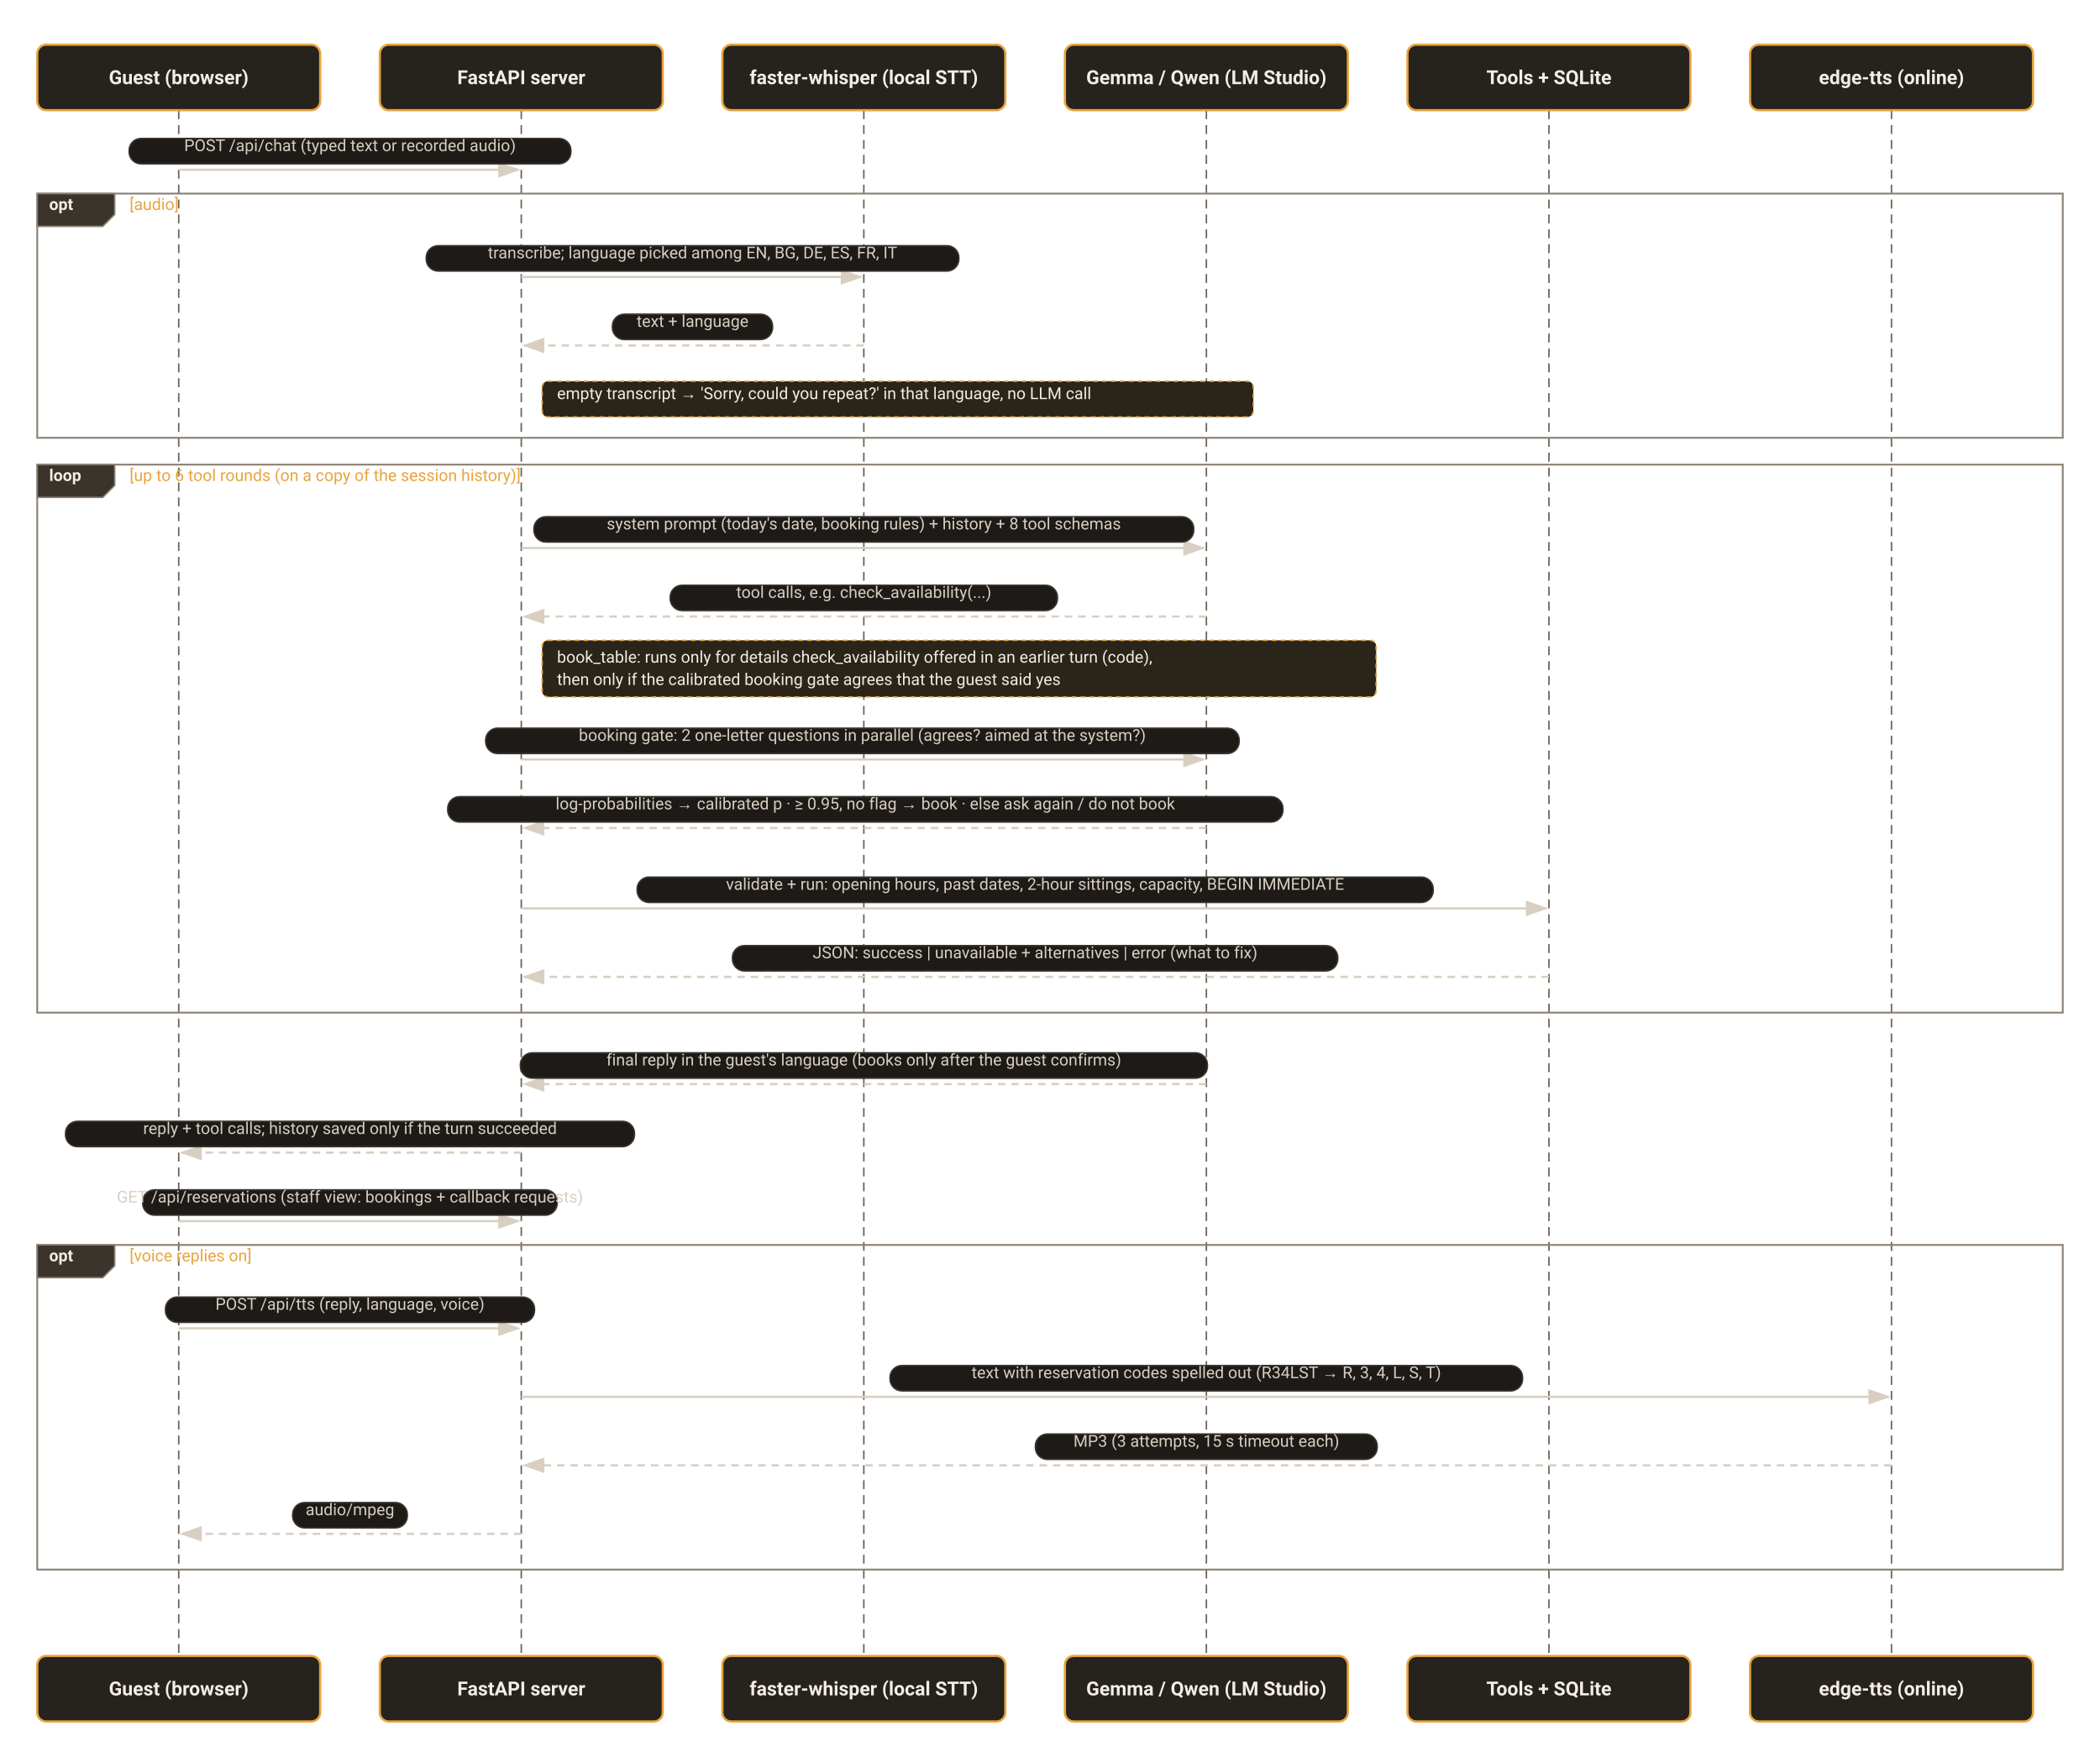
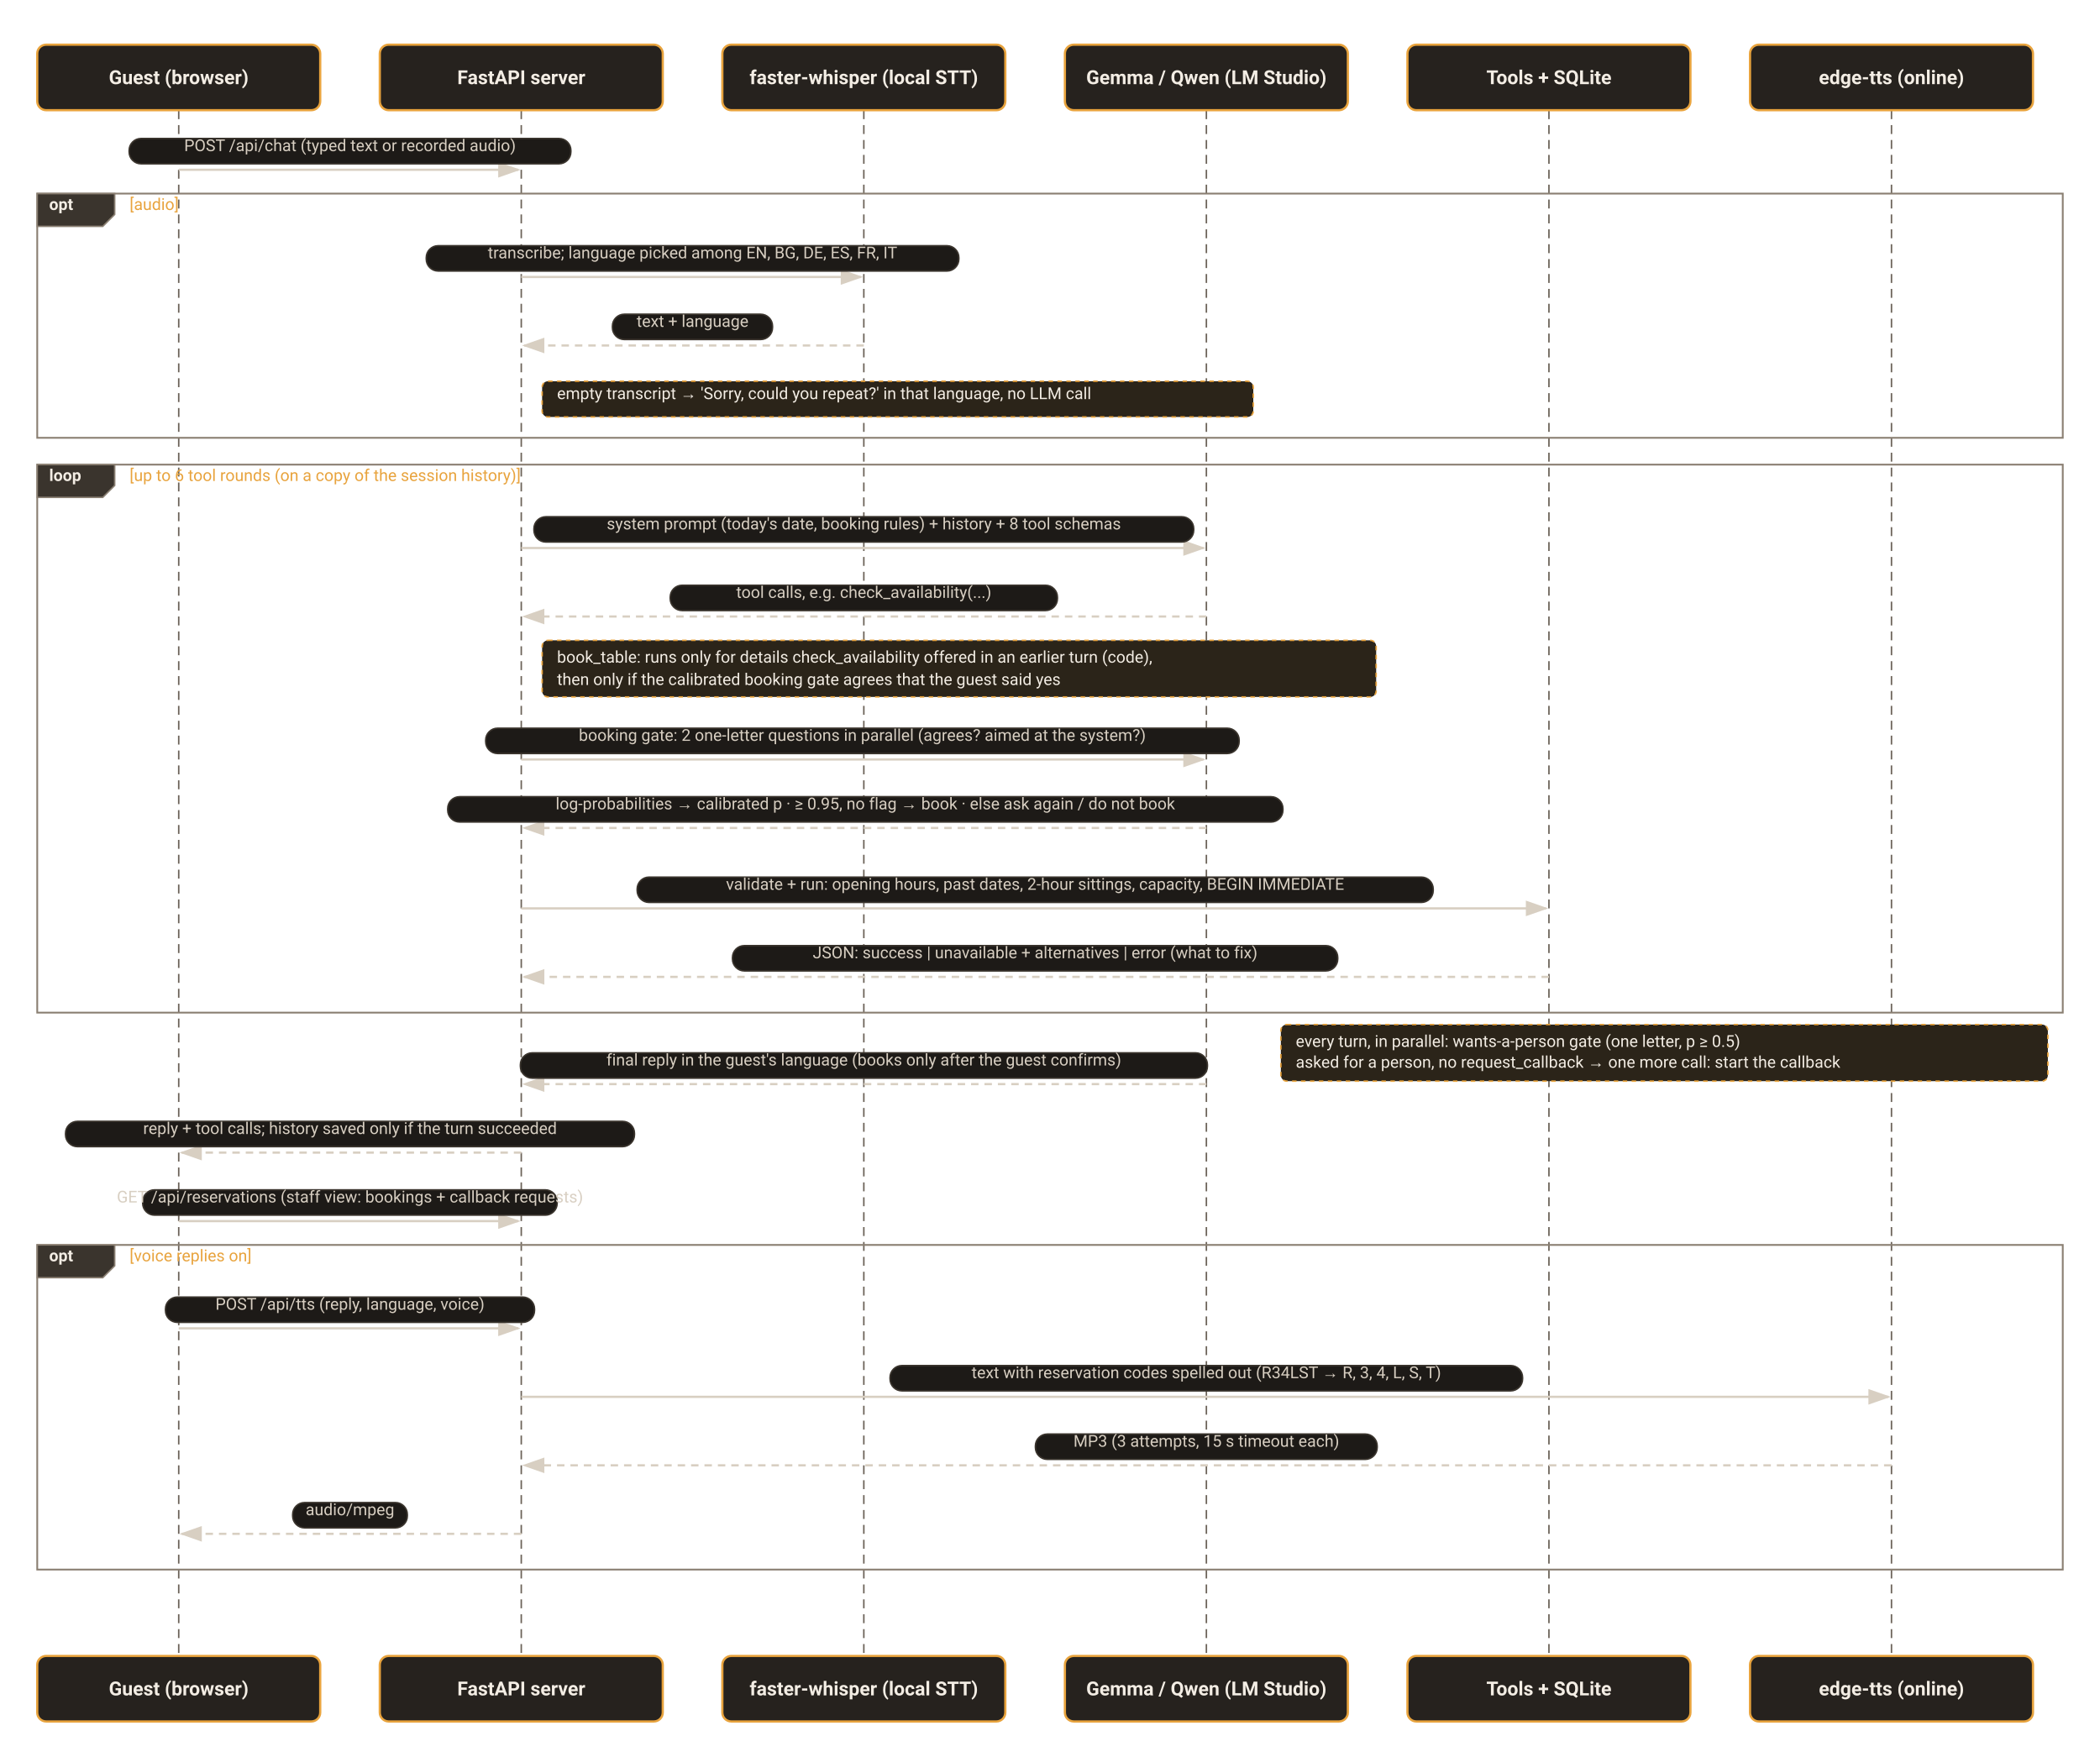
<svg xmlns="http://www.w3.org/2000/svg" viewBox="0 0 1410 1176" width="1410" height="1176" role="img" aria-label="Sequence diagram of one chat turn of the voice restaurant concierge">
  <style>
  svg { background: #141210; }
  text { font-family: "Segoe UI", Roboto, Arial, sans-serif; fill: #f3ede4; }
  .actor { fill: #26221e; stroke: #e8a33d; stroke-width: 1.5; }
  .actor-text { font-size: 13px; font-weight: 600; }
  .lifeline { stroke: #6b6258; stroke-width: 1; stroke-dasharray: 6 4; }
  .edge { stroke: #d8cfc2; stroke-width: 1.5; }
  .dashed { stroke-dasharray: 5 4; }
  .pill { fill: #1d1a17; stroke: #3a342d; }
  .edge-label { font-size: 11px; fill: #d8cfc2; }
  .note { fill: #2b2419; stroke: #e8a33d; stroke-width: 1; stroke-dasharray: 3 3; }
  .note-text { fill: #f3ede4; }
  .block { fill: none; stroke: #8a7f72; stroke-width: 1.2; }
  .badge { fill: #3a342d; stroke: #8a7f72; }
  .badge-text { font-size: 11px; font-weight: 700; }
  .guard { font-size: 11px; fill: #e8a33d; }
</style>
  <defs>
    <marker id="arrow" refX="9" refY="3.5" markerWidth="10" markerHeight="7" orient="auto">
      <path d="M0,0 L10,3.5 L0,7 z" fill="#d8cfc2" />
    </marker>
  </defs>
  <line x1="120" y1="74" x2="120" y2="1112" class="lifeline" />
  <rect x="25.0" y="30" width="190" height="44" rx="6" class="actor" />
  <text x="120" y="56.5" text-anchor="middle" class="actor-text">Guest (browser)</text>
  <rect x="25.0" y="1112" width="190" height="44" rx="6" class="actor" />
  <text x="120" y="1138.5" text-anchor="middle" class="actor-text">Guest (browser)</text>
  <line x1="350" y1="74" x2="350" y2="1112" class="lifeline" />
  <rect x="255.0" y="30" width="190" height="44" rx="6" class="actor" />
  <text x="350" y="56.5" text-anchor="middle" class="actor-text">FastAPI server</text>
  <rect x="255.0" y="1112" width="190" height="44" rx="6" class="actor" />
  <text x="350" y="1138.5" text-anchor="middle" class="actor-text">FastAPI server</text>
  <line x1="580" y1="74" x2="580" y2="1112" class="lifeline" />
  <rect x="485.0" y="30" width="190" height="44" rx="6" class="actor" />
  <text x="580" y="56.5" text-anchor="middle" class="actor-text">faster-whisper (local STT)</text>
  <rect x="485.0" y="1112" width="190" height="44" rx="6" class="actor" />
  <text x="580" y="1138.5" text-anchor="middle" class="actor-text">faster-whisper (local STT)</text>
  <line x1="810" y1="74" x2="810" y2="1112" class="lifeline" />
  <rect x="715.0" y="30" width="190" height="44" rx="6" class="actor" />
  <text x="810" y="56.5" text-anchor="middle" class="actor-text">Gemma / Qwen (LM Studio)</text>
  <rect x="715.0" y="1112" width="190" height="44" rx="6" class="actor" />
  <text x="810" y="1138.5" text-anchor="middle" class="actor-text">Gemma / Qwen (LM Studio)</text>
  <line x1="1040" y1="74" x2="1040" y2="1112" class="lifeline" />
  <rect x="945.0" y="30" width="190" height="44" rx="6" class="actor" />
  <text x="1040" y="56.5" text-anchor="middle" class="actor-text">Tools + SQLite</text>
  <rect x="945.0" y="1112" width="190" height="44" rx="6" class="actor" />
  <text x="1040" y="1138.5" text-anchor="middle" class="actor-text">Tools + SQLite</text>
  <line x1="1270" y1="74" x2="1270" y2="1112" class="lifeline" />
  <rect x="1175.0" y="30" width="190" height="44" rx="6" class="actor" />
  <text x="1270" y="56.5" text-anchor="middle" class="actor-text">edge-tts (online)</text>
  <rect x="1175.0" y="1112" width="190" height="44" rx="6" class="actor" />
  <text x="1270" y="1138.5" text-anchor="middle" class="actor-text">edge-tts (online)</text>
  <line x1="120" y1="114" x2="348" y2="114" class="edge" marker-end="url(#arrow)" />
  <rect x="86.7" y="93" width="296.6" height="17" rx="8" class="pill" />
  <text x="235.0" y="101.5" class="edge-label" text-anchor="middle">POST /api/chat  (typed text or recorded audio)</text>
  <line x1="350" y1="186" x2="578" y2="186" class="edge" marker-end="url(#arrow)" />
  <rect x="286.2" y="165" width="357.6" height="17" rx="8" class="pill" />
  <text x="465.0" y="173.5" class="edge-label" text-anchor="middle">transcribe; language picked among EN, BG, DE, ES, FR, IT</text>
  <line x1="580" y1="232" x2="352" y2="232" class="edge dashed" marker-end="url(#arrow)" />
  <rect x="411.2" y="211" width="107.5" height="17" rx="8" class="pill" />
  <text x="465.0" y="219.5" class="edge-label" text-anchor="middle">text + language</text>
  <rect x="364" y="256" width="477.5" height="24" rx="4" class="note" />
  <text x="374" y="268" class="edge-label note-text">empty transcript → 'Sorry, could you repeat?' in that language, no LLM call</text>
  <rect x="25" y="130" width="1360" height="164" class="block" />
  <path d="M 25 130 h 52 v 14 l -8 8 h -44 z" class="badge" />
  <text x="33" y="141" class="badge-text">opt</text>
  <text x="87" y="141" class="guard">[audio]</text>
  <line x1="350" y1="368" x2="808" y2="368" class="edge" marker-end="url(#arrow)" />
  <rect x="358.5" y="347" width="443.0" height="17" rx="8" class="pill" />
  <text x="580.0" y="355.5" class="edge-label" text-anchor="middle">system prompt (today's date, booking rules) + history + 8 tool schemas</text>
  <line x1="810" y1="414" x2="352" y2="414" class="edge dashed" marker-end="url(#arrow)" />
  <rect x="450.0" y="393" width="260.0" height="17" rx="8" class="pill" />
  <text x="580.0" y="401.5" class="edge-label" text-anchor="middle">tool calls, e.g. check_availability(...)</text>
  <rect x="364" y="430" width="560" height="38" rx="4" class="note" />
  <text x="374" y="445" class="edge-label note-text">book_table: runs only for details check_availability offered in an earlier turn (code),</text>
  <text x="374" y="460" class="edge-label note-text">then only if the calibrated booking gate agrees that the guest said yes</text>
  <line x1="350" y1="510" x2="808" y2="510" class="edge" marker-end="url(#arrow)" />
  <rect x="326.1" y="489" width="505.9" height="17" rx="8" class="pill" />
  <text x="579.0" y="497.5" class="edge-label" text-anchor="middle">booking gate: 2 one-letter questions in parallel (agrees? aimed at the system?)</text>
  <line x1="810" y1="556" x2="352" y2="556" class="edge dashed" marker-end="url(#arrow)" />
  <rect x="300.6" y="535" width="560.8" height="17" rx="8" class="pill" />
  <text x="581.0" y="543.5" class="edge-label" text-anchor="middle">log-probabilities → calibrated p · ≥ 0.95, no flag → book · else ask again / do not book</text>
  <line x1="350" y1="610" x2="1038" y2="610" class="edge" marker-end="url(#arrow)" />
  <rect x="427.8" y="589" width="534.5" height="17" rx="8" class="pill" />
  <text x="695.0" y="597.5" class="edge-label" text-anchor="middle">validate + run: opening hours, past dates, 2-hour sittings, capacity, BEGIN IMMEDIATE</text>
  <line x1="1040" y1="656" x2="352" y2="656" class="edge dashed" marker-end="url(#arrow)" />
  <rect x="491.8" y="635" width="406.4" height="17" rx="8" class="pill" />
  <text x="695.0" y="643.5" class="edge-label" text-anchor="middle">JSON: success | unavailable + alternatives | error (what to fix)</text>
  <rect x="25" y="312" width="1360" height="368" class="block" />
  <path d="M 25 312 h 52 v 14 l -8 8 h -44 z" class="badge" />
  <text x="33" y="323" class="badge-text">loop</text>
  <text x="87" y="323" class="guard">[up to 6 tool rounds (on a copy of the session history)]</text>
  <line x1="810" y1="728" x2="352" y2="728" class="edge dashed" marker-end="url(#arrow)" />
  <rect x="349.4" y="707" width="461.3" height="17" rx="8" class="pill" />
  <text x="580.0" y="715.5" class="edge-label" text-anchor="middle">final reply in the guest's language (books only after the guest confirms)</text>
  <line x1="350" y1="774" x2="122" y2="774" class="edge dashed" marker-end="url(#arrow)" />
  <rect x="44.0" y="753" width="382.0" height="17" rx="8" class="pill" />
  <text x="235.0" y="761.5" class="edge-label" text-anchor="middle">reply + tool calls; history saved only if the turn succeeded</text>
  <line x1="120" y1="820" x2="348" y2="820" class="edge" marker-end="url(#arrow)" />
  <rect x="95.8" y="799" width="278.3" height="17" rx="8" class="pill" />
  <text x="235.0" y="807.5" class="edge-label" text-anchor="middle">GET /api/reservations  (staff view: bookings + callback requests)</text>
  <line x1="120" y1="892" x2="348" y2="892" class="edge" marker-end="url(#arrow)" />
  <rect x="111.1" y="871" width="247.8" height="17" rx="8" class="pill" />
  <text x="235.0" y="879.5" class="edge-label" text-anchor="middle">POST /api/tts (reply, language, voice)</text>
  <line x1="350" y1="938" x2="1268" y2="938" class="edge" marker-end="url(#arrow)" />
  <rect x="597.6" y="917" width="424.7" height="17" rx="8" class="pill" />
  <text x="810.0" y="925.5" class="edge-label" text-anchor="middle">text with reservation codes spelled out (R34LST → R, 3, 4, L, S, T)</text>
  <line x1="1270" y1="984" x2="352" y2="984" class="edge dashed" marker-end="url(#arrow)" />
  <rect x="695.2" y="963" width="229.5" height="17" rx="8" class="pill" />
  <text x="810.0" y="971.5" class="edge-label" text-anchor="middle">MP3 (3 attempts, 15 s timeout each)</text>
  <line x1="350" y1="1030" x2="122" y2="1030" class="edge dashed" marker-end="url(#arrow)" />
  <rect x="196.5" y="1009" width="77.0" height="17" rx="8" class="pill" />
  <text x="235.0" y="1017.5" class="edge-label" text-anchor="middle">audio/mpeg</text>
  <rect x="25" y="836" width="1360" height="218" class="block" />
  <path d="M 25 836 h 52 v 14 l -8 8 h -44 z" class="badge" />
  <text x="33" y="847" class="badge-text">opt</text>
  <text x="87" y="847" class="guard">[voice replies on]</text>
+   <rect x="860" y="688" width="515" height="38" rx="4" class="note" />
+   <text x="870" y="703" class="edge-label note-text">every turn, in parallel: wants-a-person gate (one letter, p ≥ 0.5)</text>
+   <text x="870" y="717" class="edge-label note-text">asked for a person, no request_callback → one more call: start the callback</text>
</svg>
